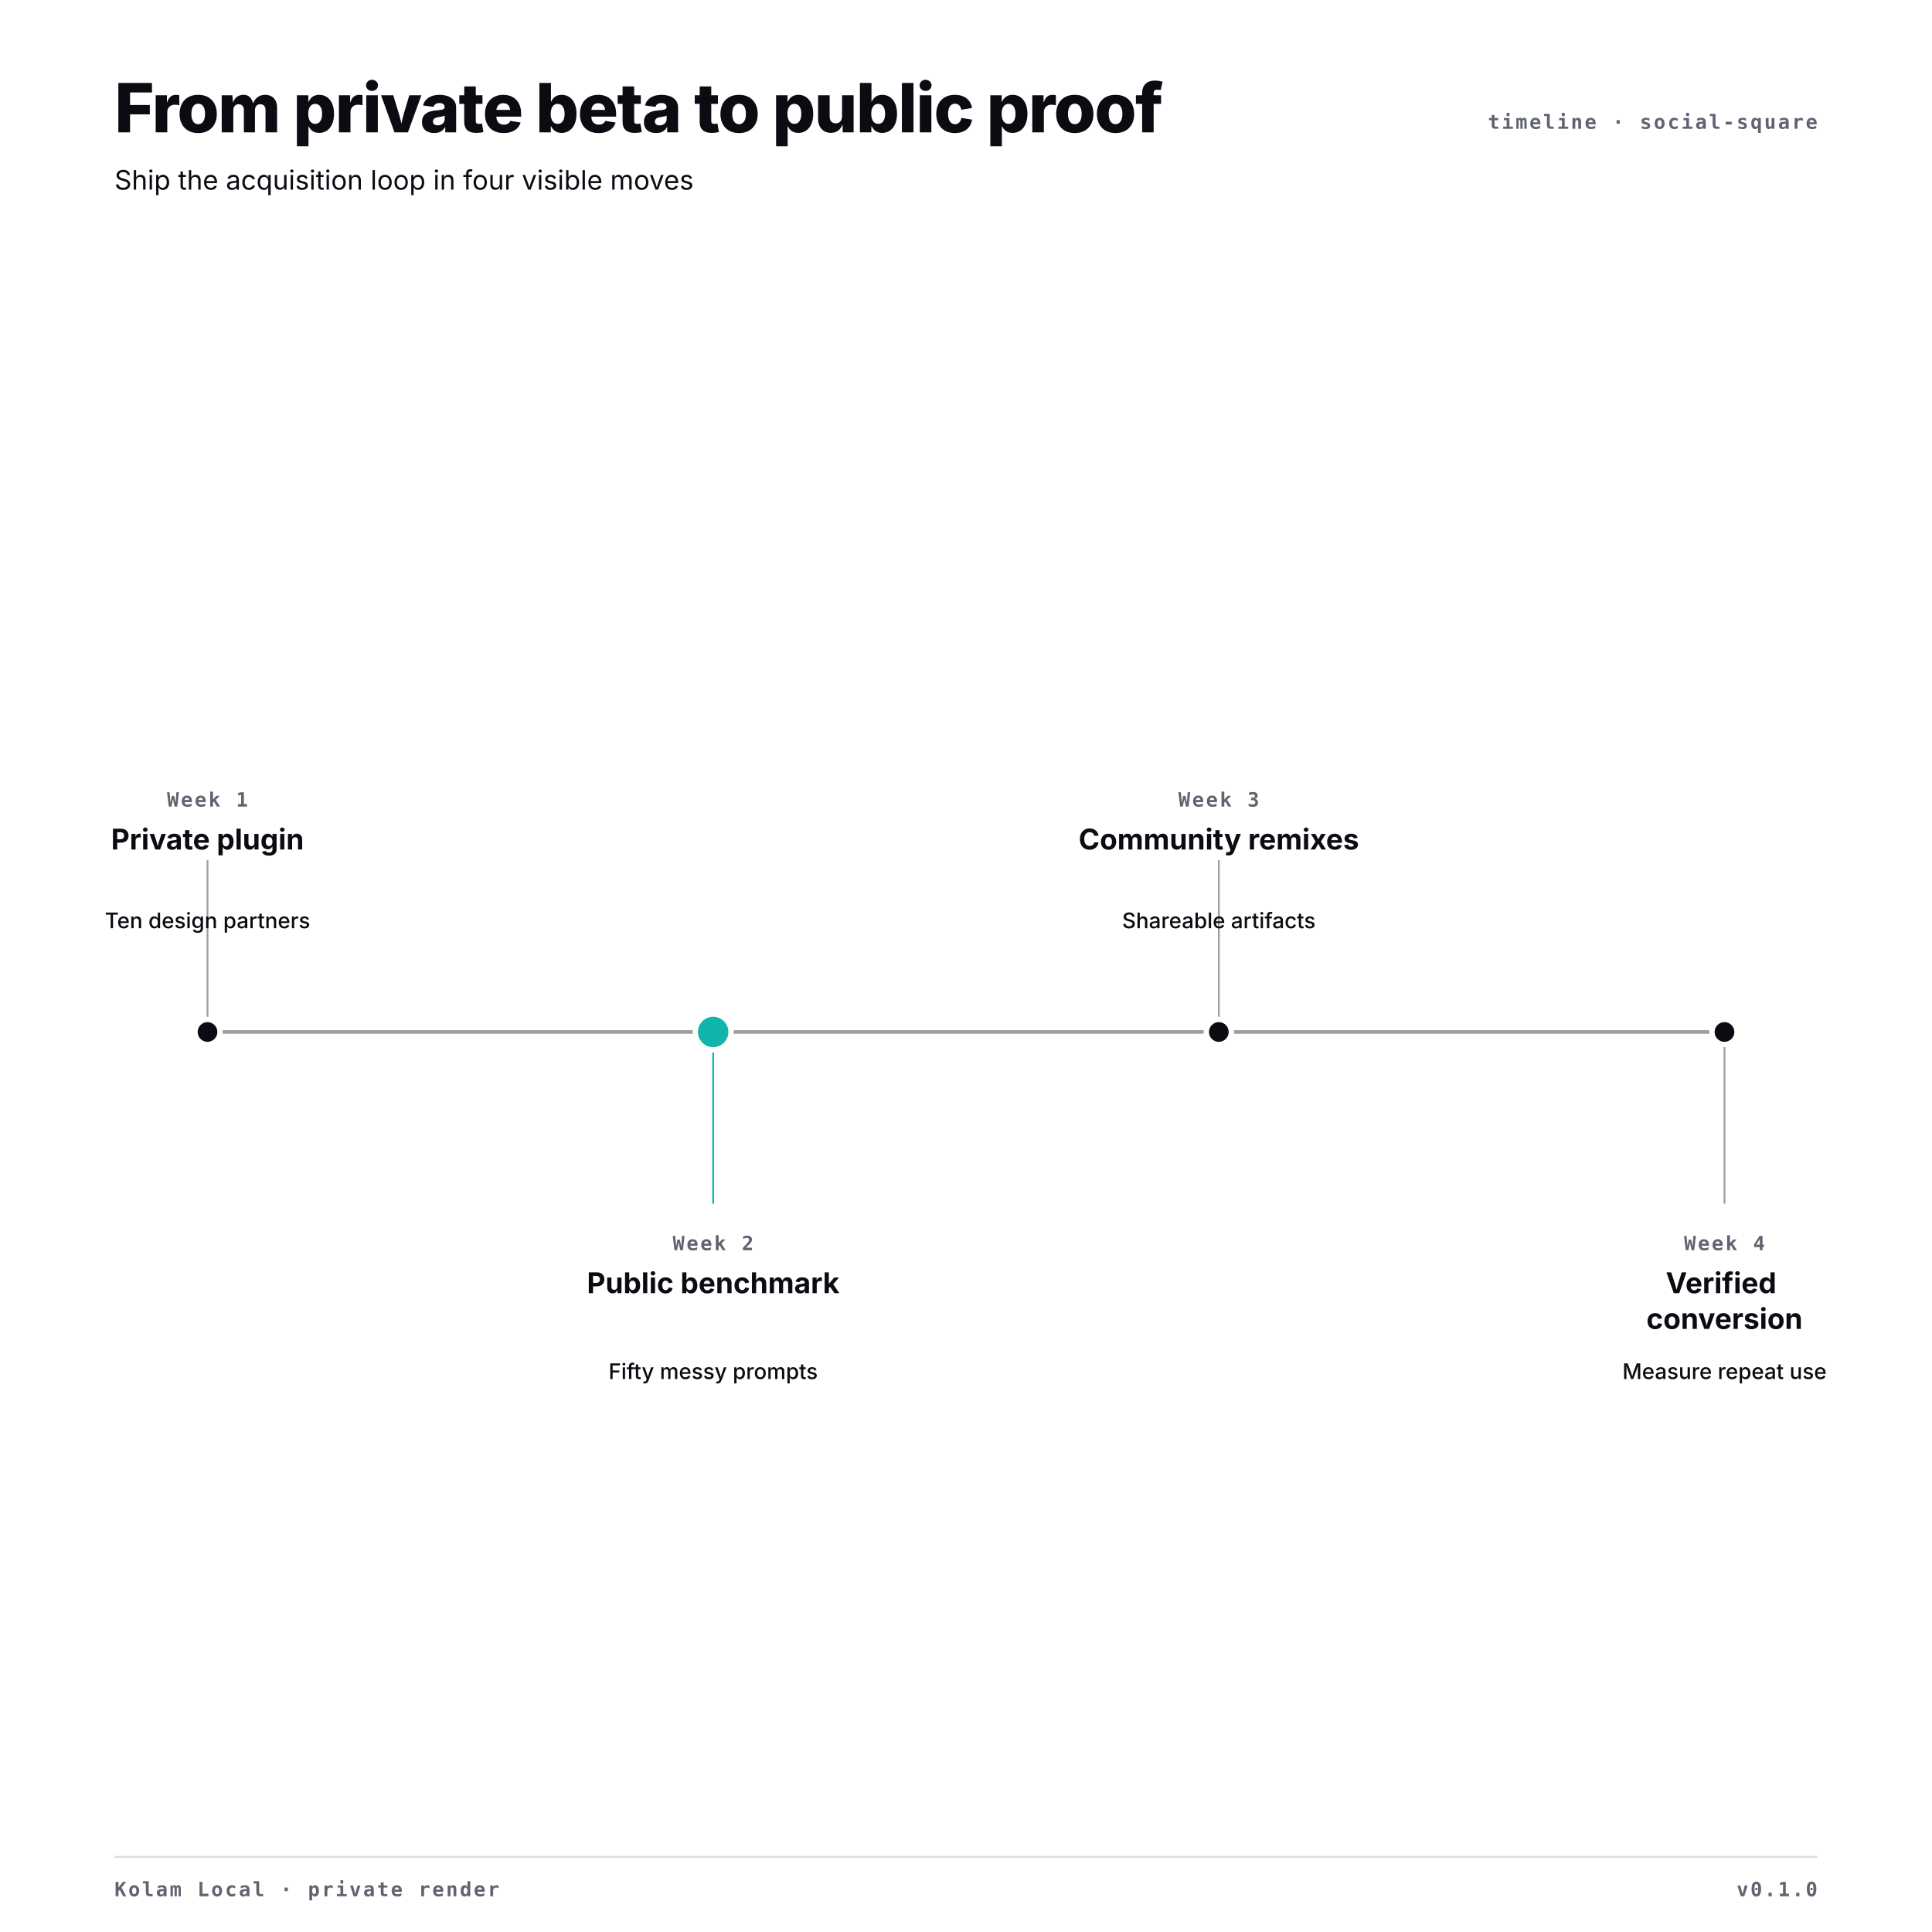
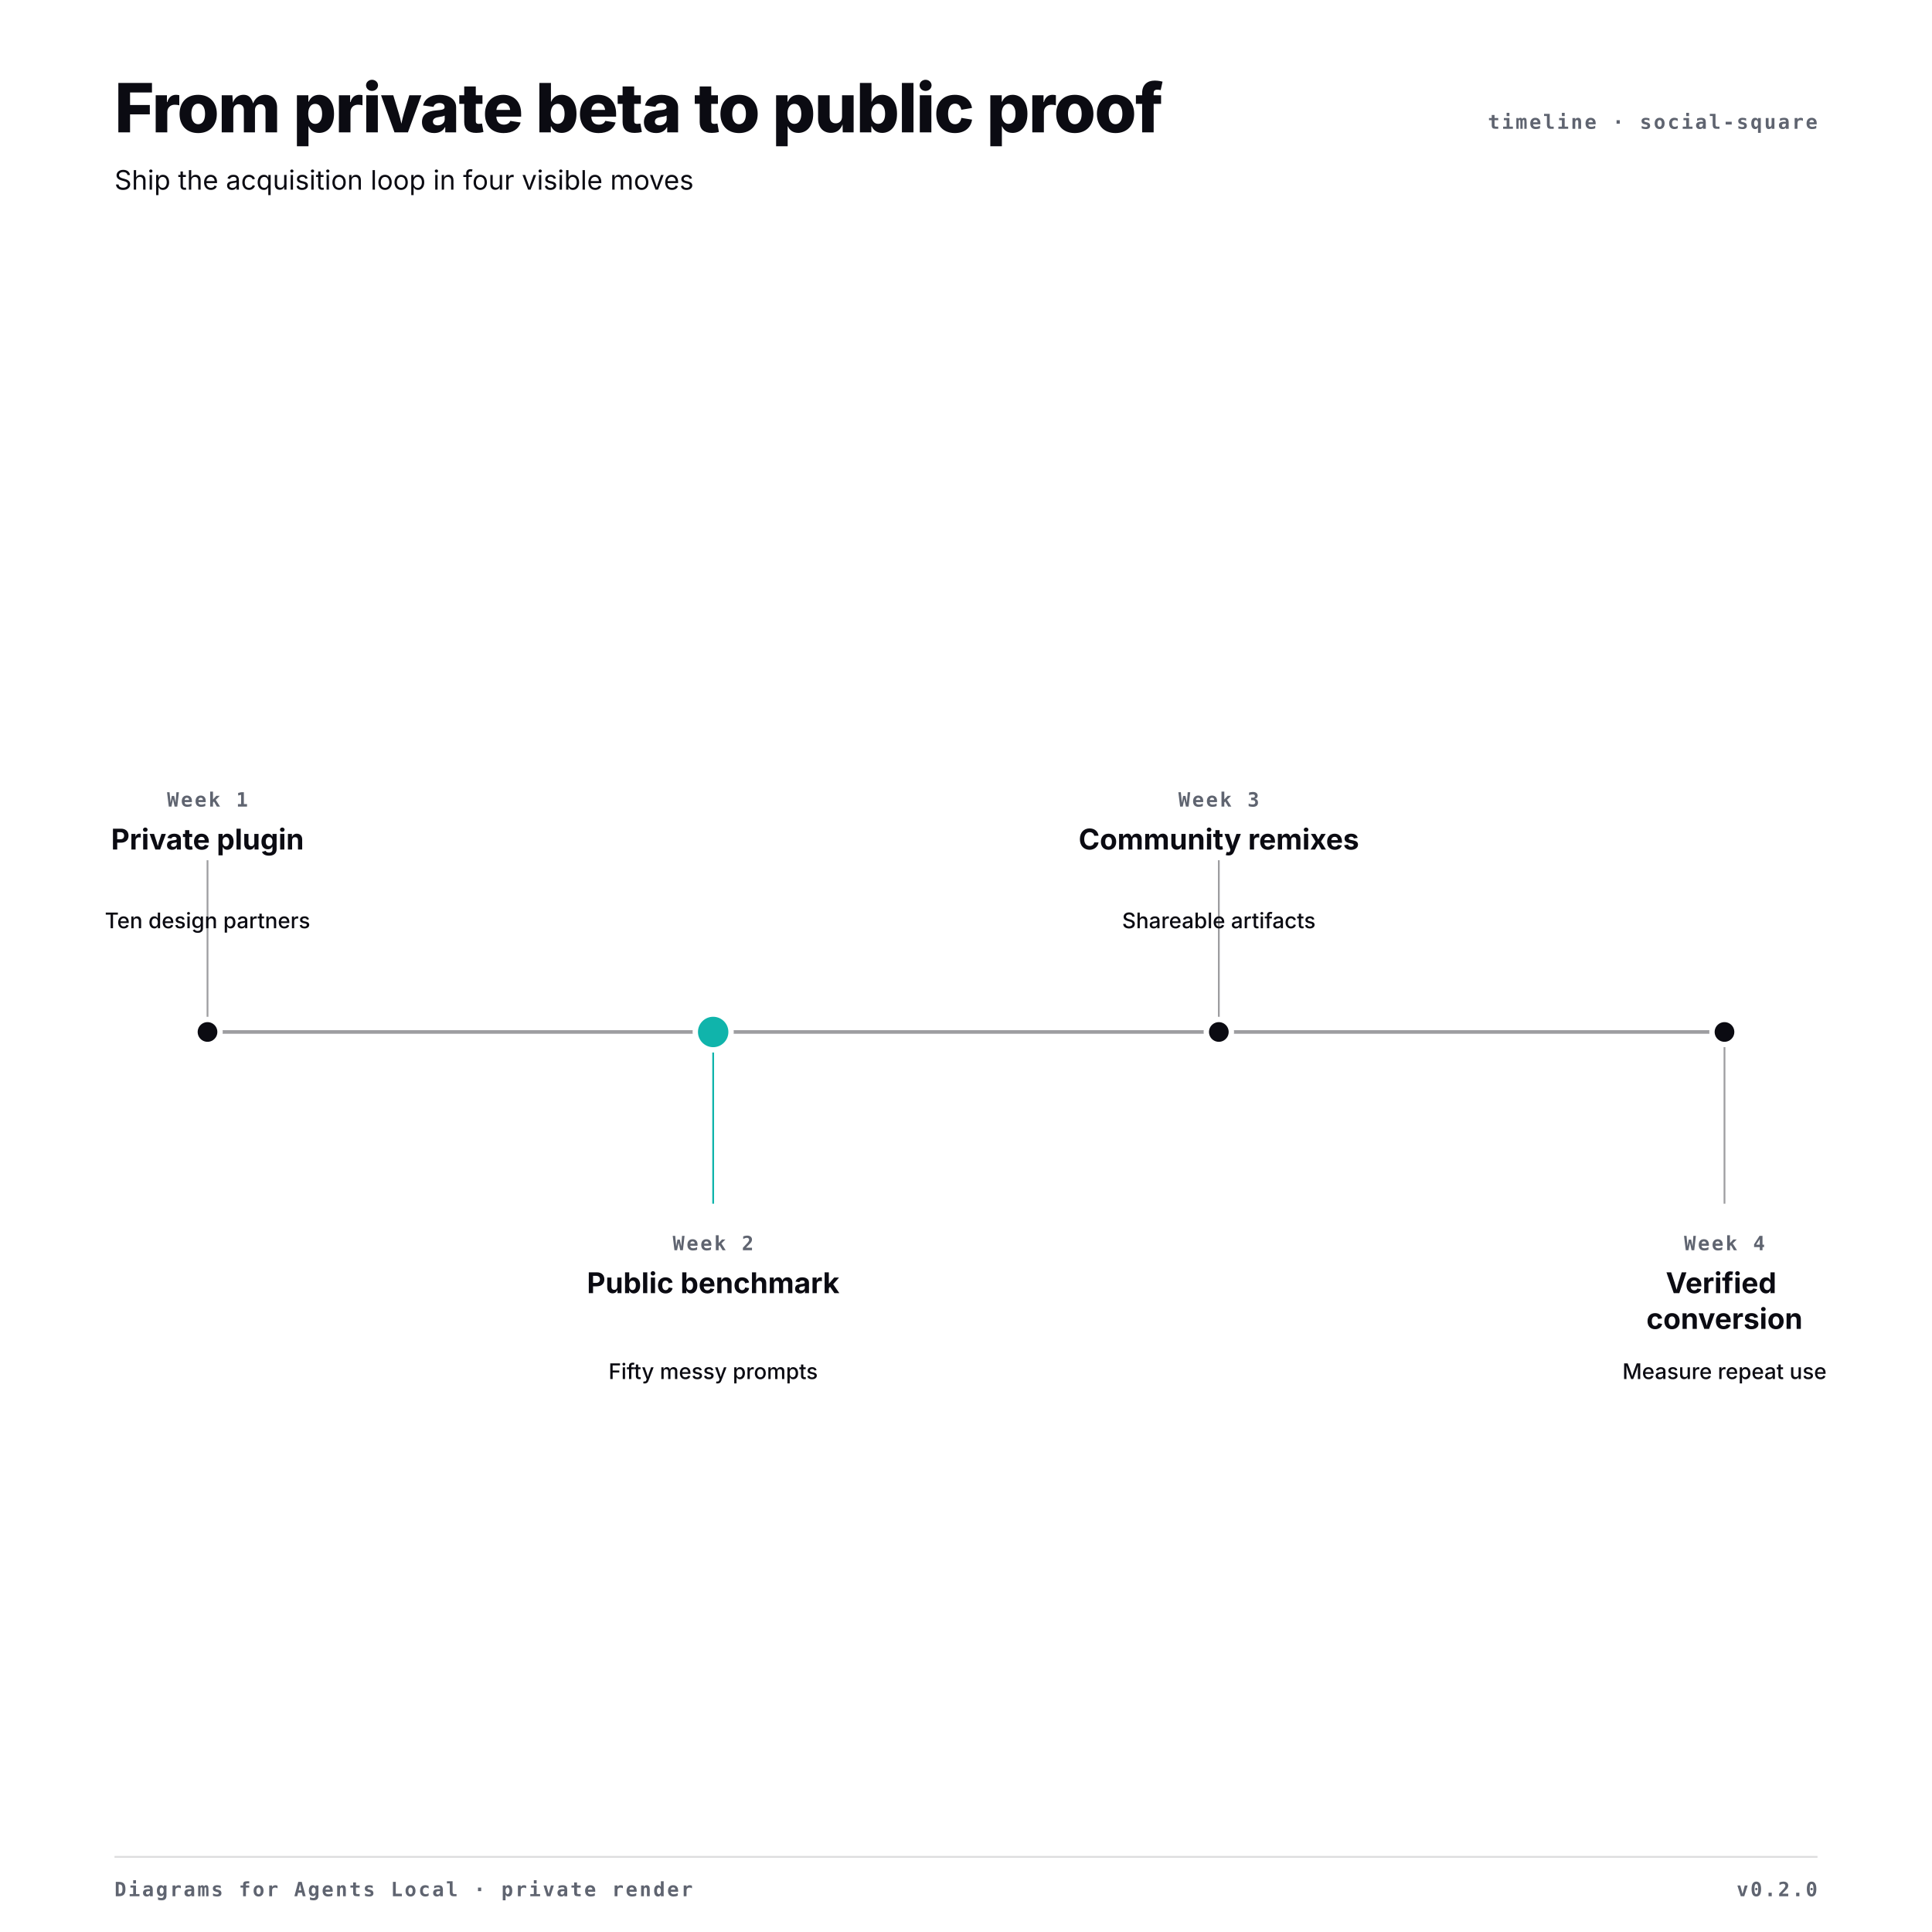
- <svg xmlns="http://www.w3.org/2000/svg" role="img" aria-labelledby="kolam-title kolam-desc" viewBox="0 0 1080 1080" width="1080" height="1080" data-kolam-family="timeline">
+ <svg xmlns="http://www.w3.org/2000/svg" role="img" aria-labelledby="diagrams-for-agents-title diagrams-for-agents-desc" viewBox="0 0 1080 1080" width="1080" height="1080" data-diagrams-for-agents-family="timeline">
  <style>
    :root{--paper:#ffffff;--paper-2:#ffffff;--ink:#0b0b12;--muted:#5f6470;--accent:#10b4ab;--accent-soft:#10b4ab16;--rule:#0b0b1224;--rule-strong:#0b0b1266}
    text{font-family:Inter, Arial, sans-serif;fill:#0b0b12}
    .eyebrow,.axis,.edge-label{font-family:ui-monospace,SFMono-Regular,Menlo,monospace;text-transform:uppercase;letter-spacing:.1em;fill:#5f6470}
    .eyebrow{font-size:11px;font-weight:700}.axis{font-size:11px;font-weight:650}.edge-label{font-size:10px;font-weight:650}
  </style>
  <defs>
    <marker id="arrow" markerWidth="8" markerHeight="6" refX="7" refY="3" orient="auto">
      <path d="M0 0L8 3L0 6Z" fill="#5f6470" />
    </marker>
  </defs>
  <rect width="100%" height="100%" fill="#ffffff" />
  <text x="64" y="74" font-size="38" font-weight="760" letter-spacing="-.02em">From private beta to public proof</text>
  <text x="64" y="106" font-size="15" fill="#5f6470">Ship the acquisition loop in four visible moves</text>
  <text x="1016" y="72" text-anchor="end" class="eyebrow">timeline · social-square</text>
  <line x1="116" y1="576.88" x2="964" y2="576.88" stroke="#0b0b1266" stroke-width="2" />
  <g>
    <line x1="116" y1="576.88" x2="116" y2="480.88" stroke="#0b0b1266" />
    <circle cx="116" cy="576.88" r="7" fill="#0b0b12" stroke="#ffffff" stroke-width="3" />
    <text x="116" y="450.88" text-anchor="middle" class="eyebrow">Week 1</text>
    <text x="116" y="474.88" text-anchor="middle" font-size="16" font-weight="680" fill="#0b0b12" class="">
      <tspan x="116" dy="0">Private plugin</tspan>
    </text>
    <text x="116" y="518.88" text-anchor="middle" font-size="12" font-weight="500" fill="#5f6470" class="">
      <tspan x="116" dy="0">Ten design partners</tspan>
    </text>
  </g>
  <g>
    <line x1="398.667" y1="576.88" x2="398.667" y2="672.88" stroke="#10b4ab" />
    <circle cx="398.667" cy="576.88" r="10" fill="#10b4ab" stroke="#ffffff" stroke-width="3" />
    <text x="398.667" y="698.88" text-anchor="middle" class="eyebrow">Week 2</text>
    <text x="398.667" y="722.88" text-anchor="middle" font-size="16" font-weight="680" fill="#0b0b12" class="">
      <tspan x="398.667" dy="0">Public benchmark</tspan>
    </text>
    <text x="398.667" y="770.88" text-anchor="middle" font-size="12" font-weight="500" fill="#5f6470" class="">
      <tspan x="398.667" dy="0">Fifty messy prompts</tspan>
    </text>
  </g>
  <g>
    <line x1="681.333" y1="576.88" x2="681.333" y2="480.88" stroke="#0b0b1266" />
    <circle cx="681.333" cy="576.88" r="7" fill="#0b0b12" stroke="#ffffff" stroke-width="3" />
    <text x="681.333" y="450.88" text-anchor="middle" class="eyebrow">Week 3</text>
    <text x="681.333" y="474.88" text-anchor="middle" font-size="16" font-weight="680" fill="#0b0b12" class="">
      <tspan x="681.333" dy="0">Community remixes</tspan>
    </text>
    <text x="681.333" y="518.88" text-anchor="middle" font-size="12" font-weight="500" fill="#5f6470" class="">
      <tspan x="681.333" dy="0">Shareable artifacts</tspan>
    </text>
  </g>
  <g>
    <line x1="964" y1="576.88" x2="964" y2="672.88" stroke="#0b0b1266" />
    <circle cx="964" cy="576.88" r="7" fill="#0b0b12" stroke="#ffffff" stroke-width="3" />
    <text x="964" y="698.88" text-anchor="middle" class="eyebrow">Week 4</text>
    <text x="964" y="722.88" text-anchor="middle" font-size="16" font-weight="680" fill="#0b0b12" class="">
      <tspan x="964" dy="0">Verified</tspan>
      <tspan x="964" dy="20">conversion</tspan>
    </text>
    <text x="964" y="770.88" text-anchor="middle" font-size="12" font-weight="500" fill="#5f6470" class="">
      <tspan x="964" dy="0">Measure repeat use</tspan>
    </text>
  </g>
  <line x1="64" y1="1038" x2="1016" y2="1038" stroke="#0b0b1224" />
-   <text x="64" y="1060" class="eyebrow">Kolam Local · private render</text>
-   <text x="1016" y="1060" text-anchor="end" class="eyebrow">v0.1.0</text>
+   <text x="64" y="1060" class="eyebrow">Diagrams for Agents Local · private render</text>
+   <text x="1016" y="1060" text-anchor="end" class="eyebrow">v0.2.0</text>
</svg>
